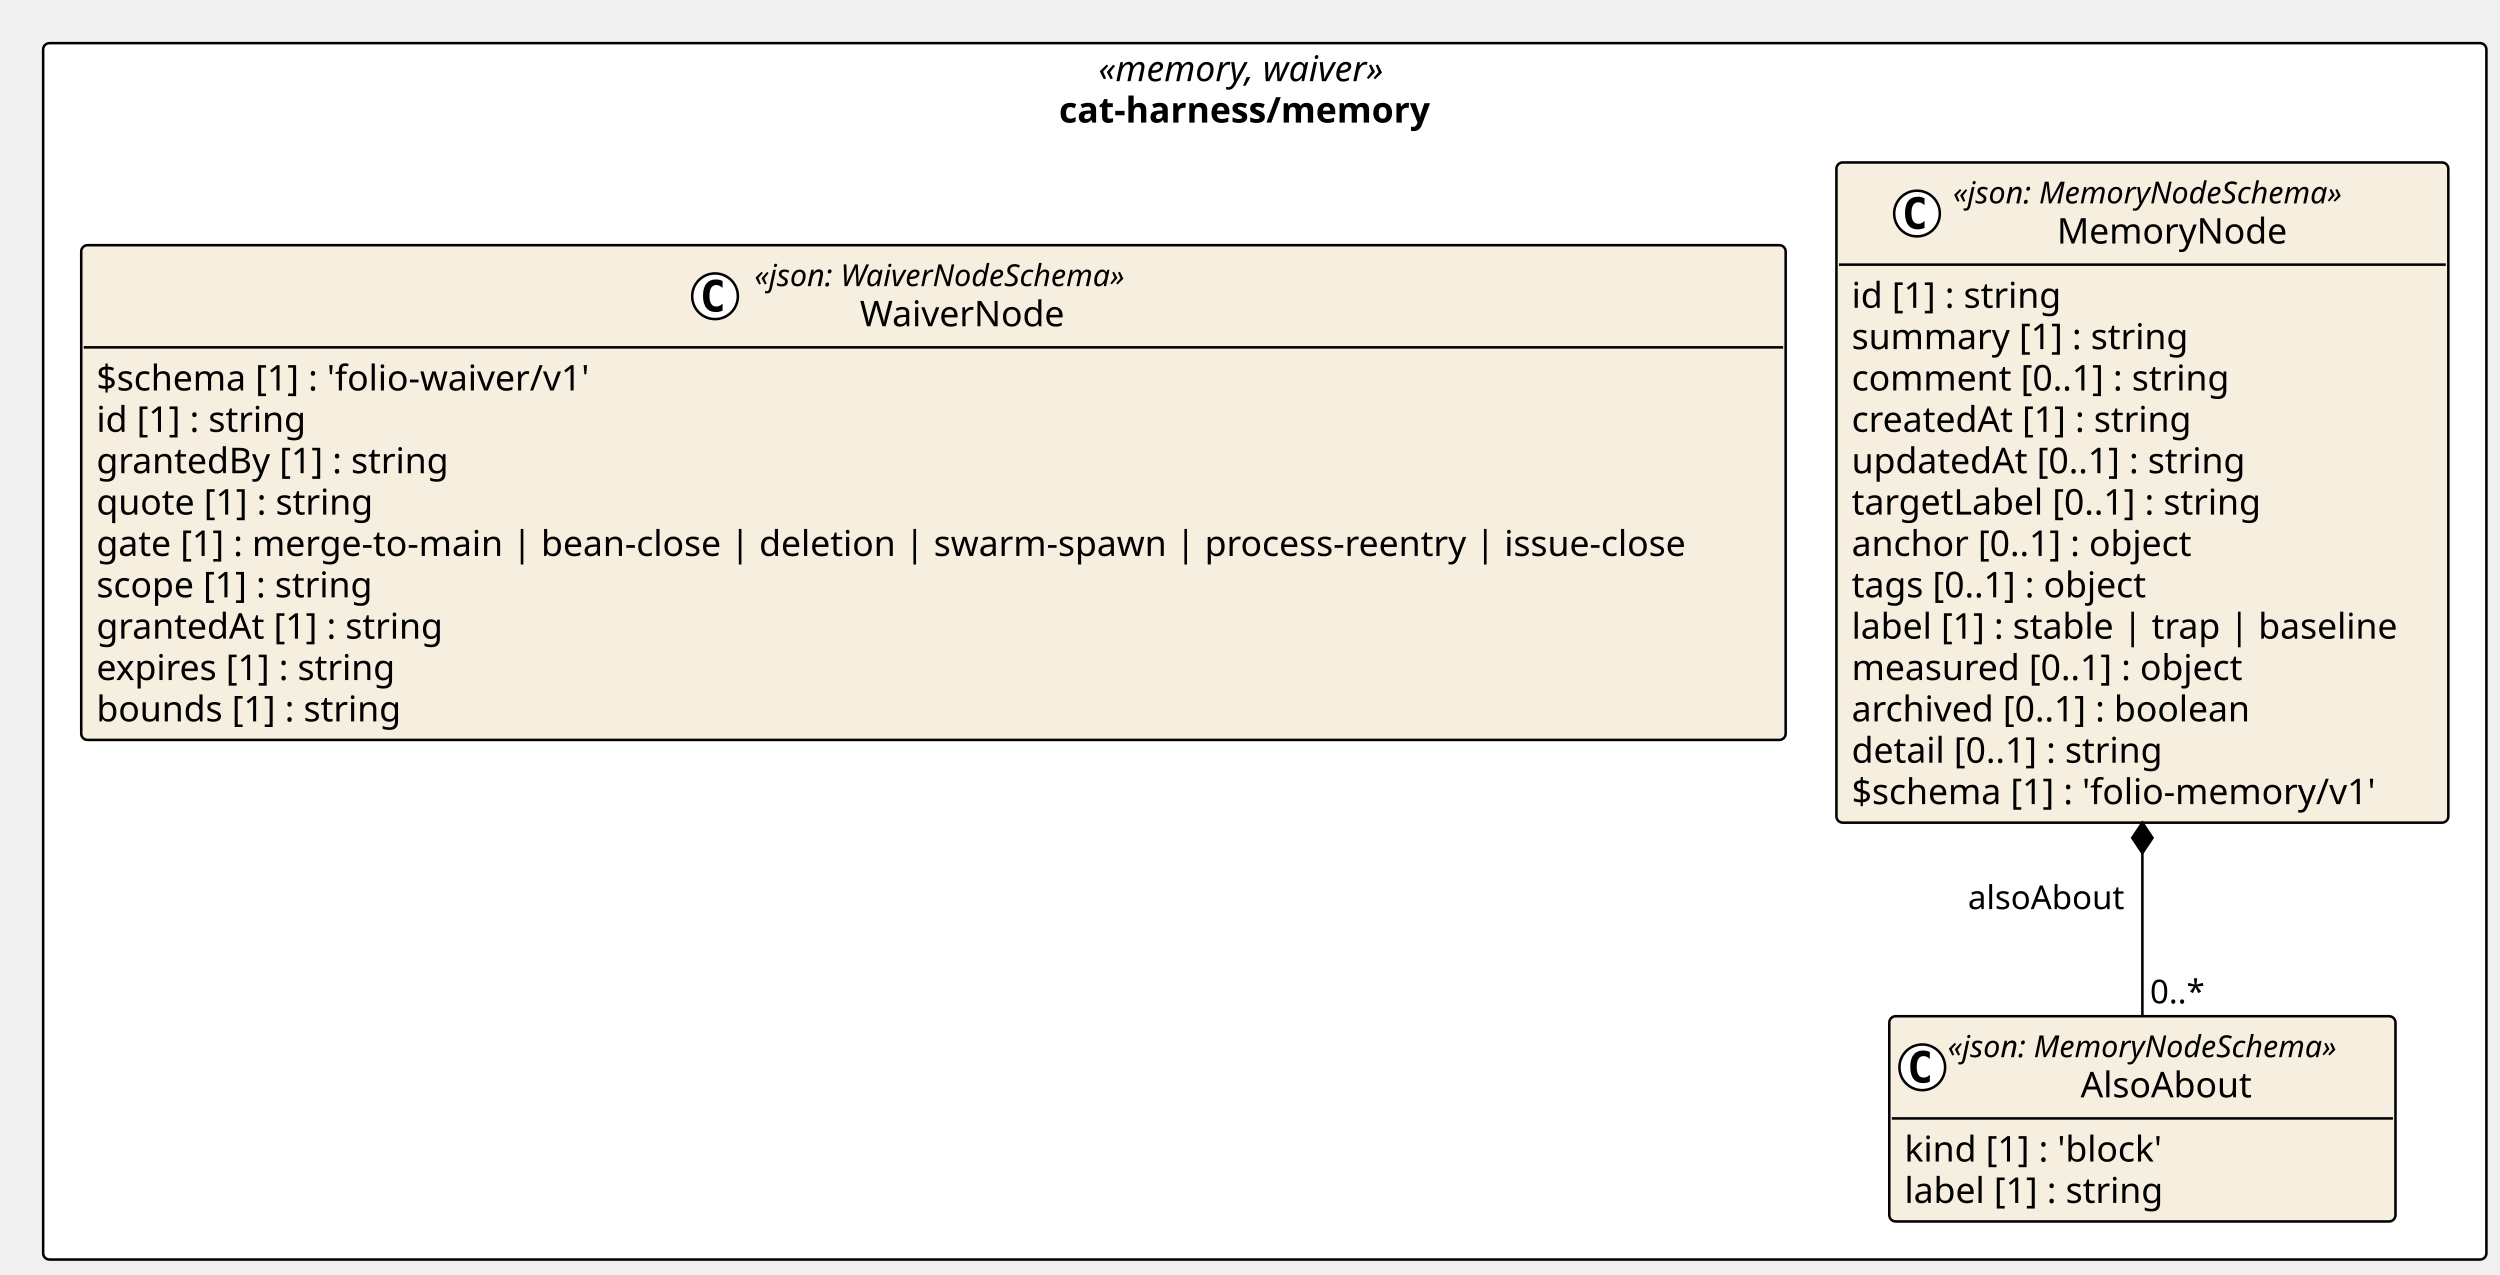
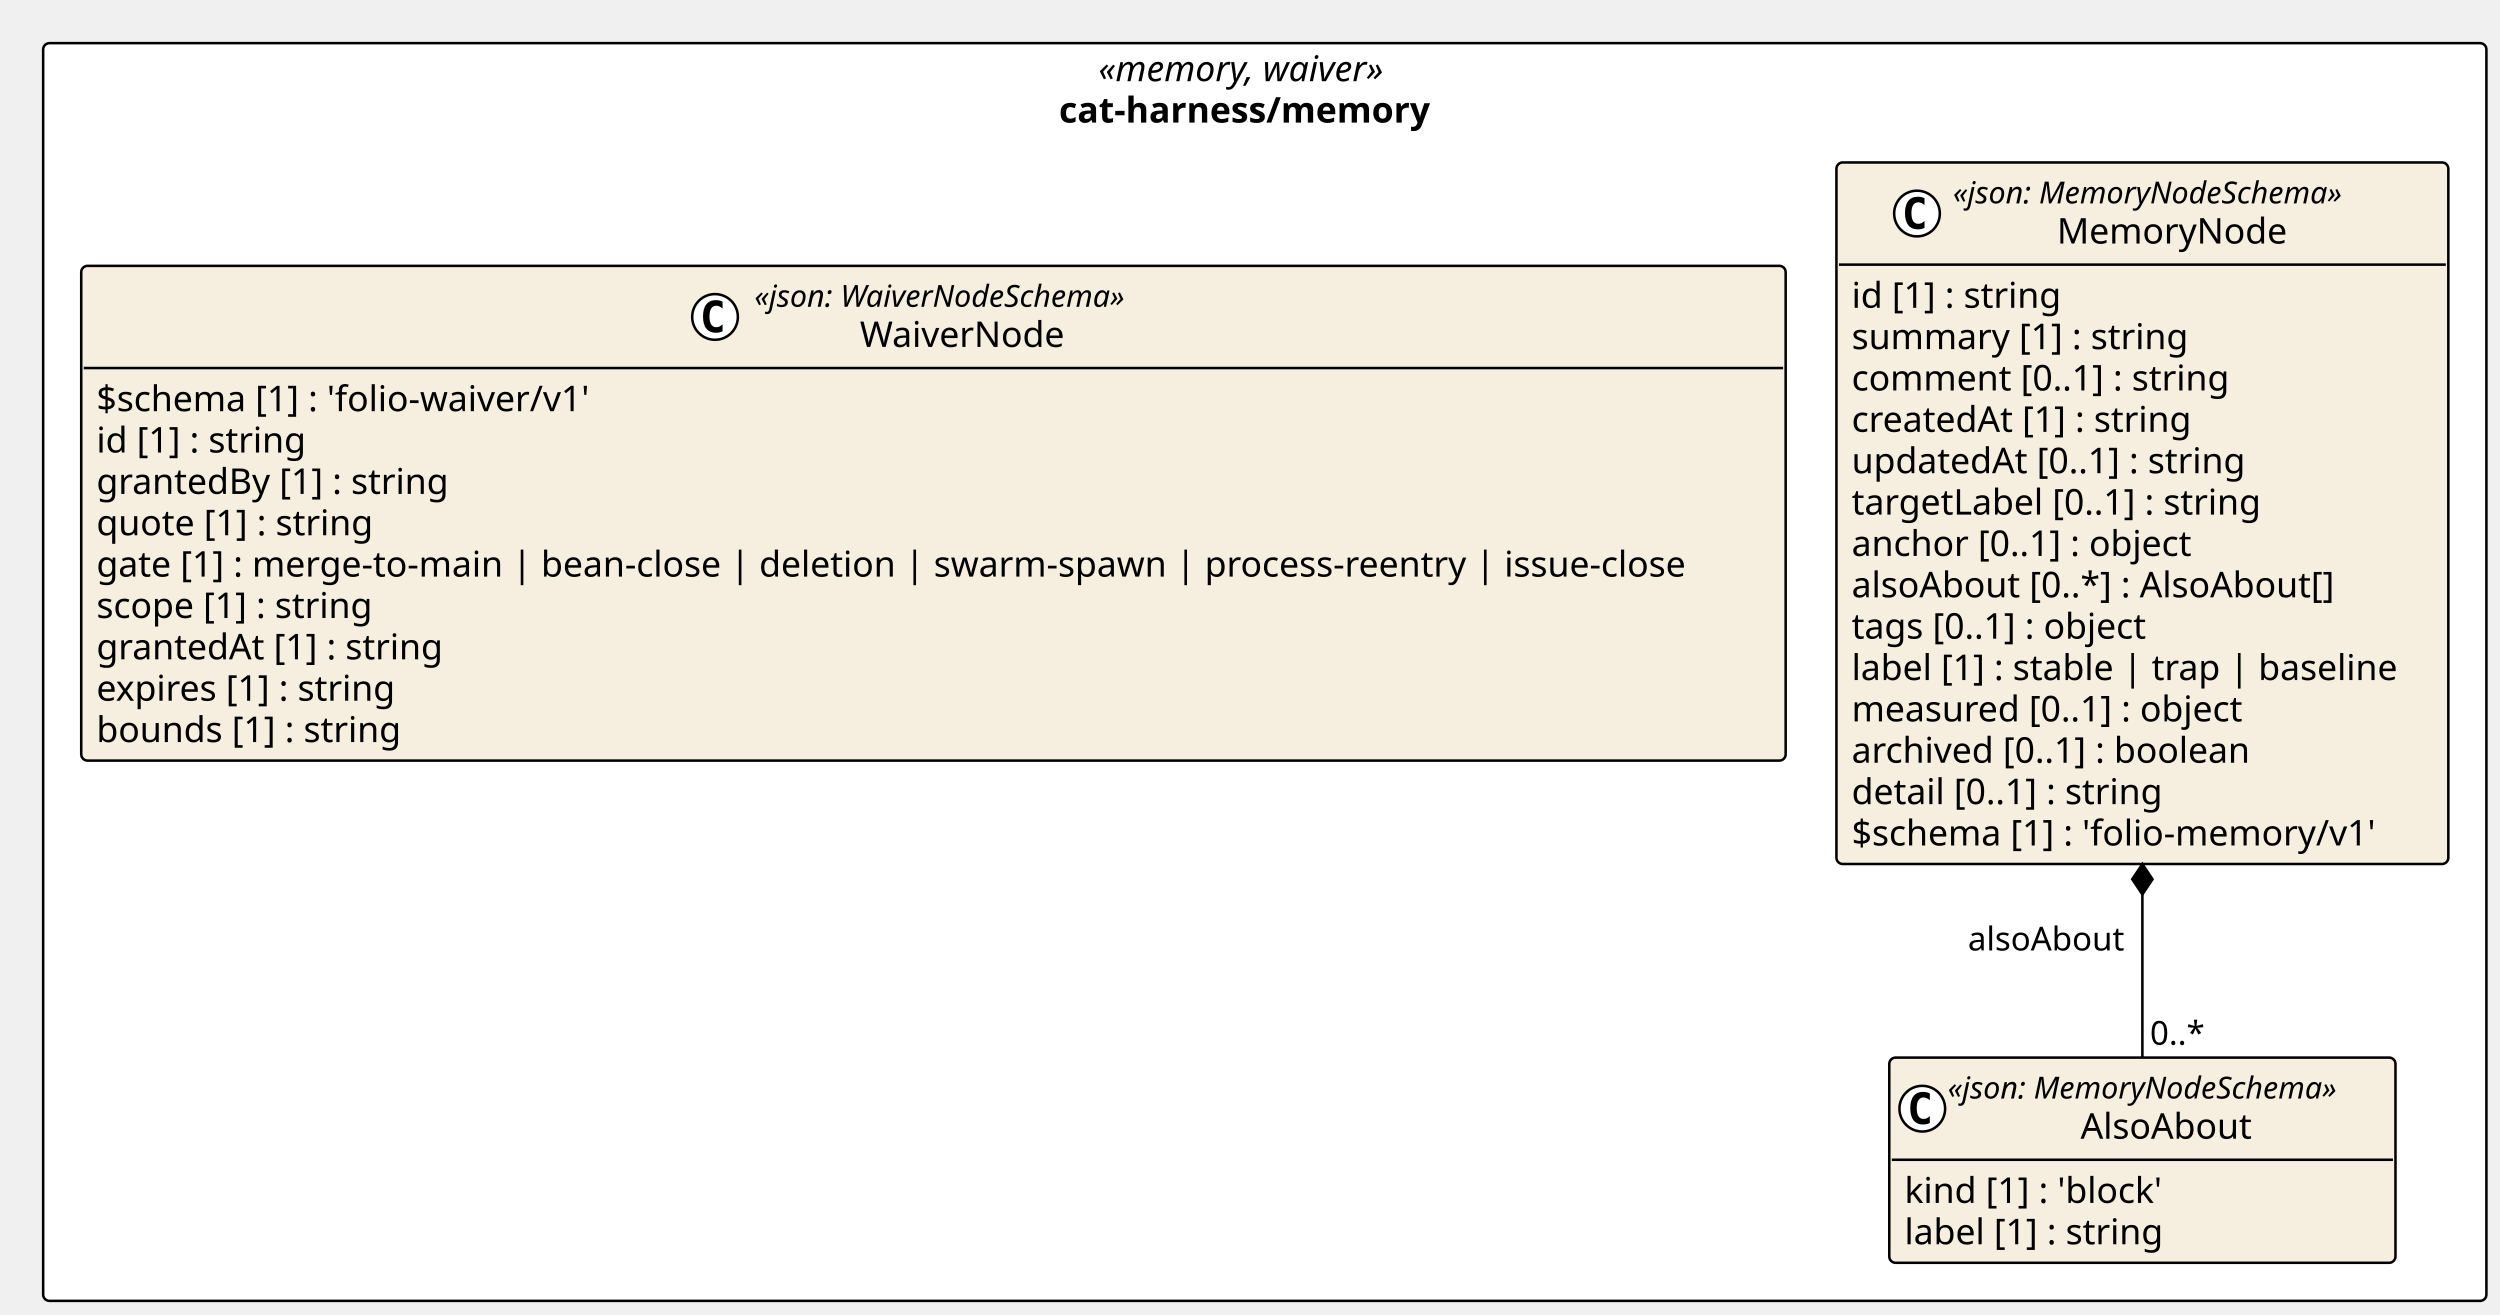
- <svg xmlns="http://www.w3.org/2000/svg" contentStyleType="text/css" height="502px" preserveAspectRatio="none" style="width:985px;height:502px;background:#FFFFFF;" version="1.1" viewBox="0 0 985 502" width="985px" zoomAndPan="magnify">
+ <svg xmlns="http://www.w3.org/2000/svg" contentStyleType="text/css" height="518px" preserveAspectRatio="none" style="width:985px;height:518px;background:#FFFFFF;" version="1.1" viewBox="0 0 985 518" width="985px" zoomAndPan="magnify">
  <defs />
  <g>
-     <rect fill="#FFFFFF" height="479.25" rx="2.5" ry="2.5" style="stroke:#000000;stroke-width:1.0;" width="962.644" x="17" y="17" />
+     <rect fill="#FFFFFF" height="495.547" rx="2.5" ry="2.5" style="stroke:#000000;stroke-width:1.0;" width="962.644" x="17" y="17" />
    <text fill="#000000" font-family="Verdana" font-size="14" font-style="italic" lengthAdjust="spacing" textLength="131.1" x="432.772" y="31.995">«memory, waiver»</text>
    <text fill="#000000" font-family="Verdana" font-size="14" font-weight="bold" lengthAdjust="spacing" textLength="162.128" x="417.258" y="48.292">cat-harness/memory</text>
    <g id="elem_cat_harness_memory_AlsoAbout">
-       <rect codeLine="11" fill="#F6EEDF" height="80.859" id="cat_harness_memory_AlsoAbout" rx="2.5" ry="2.5" style="stroke:#000000;stroke-width:1.0;" width="199.441" x="744.377" y="400.391" />
-       <ellipse cx="757.377" cy="420.523" fill="#FFFFFF" rx="9" ry="9" style="stroke:#000000;stroke-width:1.0;" />
-       <path d="M760.346,426.164 Q759.768,426.461 759.127,426.602 Q758.487,426.758 757.784,426.758 Q755.284,426.758 753.956,425.117 Q752.643,423.461 752.643,420.336 Q752.643,417.211 753.956,415.555 Q755.284,413.898 757.784,413.898 Q758.487,413.898 759.127,414.055 Q759.784,414.211 760.346,414.508 L760.346,417.227 Q759.721,416.648 759.127,416.383 Q758.534,416.102 757.909,416.102 Q756.565,416.102 755.877,417.18 Q755.19,418.242 755.19,420.336 Q755.19,422.43 755.877,423.508 Q756.565,424.57 757.909,424.57 Q758.534,424.57 759.127,424.305 Q759.721,424.023 760.346,423.445 L760.346,426.164 Z " fill="#000000" />
-       <text fill="#000000" font-family="Verdana" font-size="12" font-style="italic" lengthAdjust="spacing" textLength="175.441" x="767.377" y="416.529">«json: MemoryNodeSchema»</text>
-       <text fill="#000000" font-family="Verdana" font-size="14" lengthAdjust="spacing" textLength="70.718" x="819.739" y="432.354">AlsoAbout</text>
-       <line style="stroke:#000000;stroke-width:1.0;" x1="745.377" x2="942.819" y1="440.656" y2="440.656" />
-       <text fill="#000000" font-family="Verdana" font-size="14" lengthAdjust="spacing" textLength="112.499" x="750.377" y="457.651">kind [1] : 'block'</text>
-       <text fill="#000000" font-family="Verdana" font-size="14" lengthAdjust="spacing" textLength="111.945" x="750.377" y="473.948">label [1] : string</text>
+       <rect codeLine="11" fill="#F6EEDF" height="80.859" id="cat_harness_memory_AlsoAbout" rx="2.5" ry="2.5" style="stroke:#000000;stroke-width:1.0;" width="199.441" x="744.377" y="416.688" />
+       <ellipse cx="757.377" cy="436.82" fill="#FFFFFF" rx="9" ry="9" style="stroke:#000000;stroke-width:1.0;" />
+       <path d="M760.346,442.461 Q759.768,442.758 759.127,442.898 Q758.487,443.055 757.784,443.055 Q755.284,443.055 753.956,441.414 Q752.643,439.758 752.643,436.633 Q752.643,433.508 753.956,431.852 Q755.284,430.195 757.784,430.195 Q758.487,430.195 759.127,430.352 Q759.784,430.508 760.346,430.805 L760.346,433.523 Q759.721,432.945 759.127,432.68 Q758.534,432.398 757.909,432.398 Q756.565,432.398 755.877,433.477 Q755.19,434.539 755.19,436.633 Q755.19,438.727 755.877,439.805 Q756.565,440.867 757.909,440.867 Q758.534,440.867 759.127,440.602 Q759.721,440.32 760.346,439.742 L760.346,442.461 Z " fill="#000000" />
+       <text fill="#000000" font-family="Verdana" font-size="12" font-style="italic" lengthAdjust="spacing" textLength="175.441" x="767.377" y="432.826">«json: MemoryNodeSchema»</text>
+       <text fill="#000000" font-family="Verdana" font-size="14" lengthAdjust="spacing" textLength="70.718" x="819.739" y="448.651">AlsoAbout</text>
+       <line style="stroke:#000000;stroke-width:1.0;" x1="745.377" x2="942.819" y1="456.953" y2="456.953" />
+       <text fill="#000000" font-family="Verdana" font-size="14" lengthAdjust="spacing" textLength="112.499" x="750.377" y="473.948">kind [1] : 'block'</text>
+       <text fill="#000000" font-family="Verdana" font-size="14" lengthAdjust="spacing" textLength="111.945" x="750.377" y="490.245">label [1] : string</text>
    </g>
    <g id="elem_cat_harness_memory_MemoryNode">
-       <rect codeLine="15" fill="#F6EEDF" height="260.125" id="cat_harness_memory_MemoryNode" rx="2.5" ry="2.5" style="stroke:#000000;stroke-width:1.0;" width="241.093" x="723.552" y="64" />
+       <rect codeLine="15" fill="#F6EEDF" height="276.422" id="cat_harness_memory_MemoryNode" rx="2.5" ry="2.5" style="stroke:#000000;stroke-width:1.0;" width="241.093" x="723.552" y="64" />
      <ellipse cx="755.295" cy="84.133" fill="#FFFFFF" rx="9" ry="9" style="stroke:#000000;stroke-width:1.0;" />
      <path d="M758.264,89.773 Q757.686,90.07 757.045,90.211 Q756.404,90.367 755.701,90.367 Q753.201,90.367 751.873,88.727 Q750.561,87.07 750.561,83.945 Q750.561,80.82 751.873,79.164 Q753.201,77.508 755.701,77.508 Q756.404,77.508 757.045,77.664 Q757.701,77.82 758.264,78.117 L758.264,80.836 Q757.639,80.258 757.045,79.992 Q756.451,79.711 755.826,79.711 Q754.482,79.711 753.795,80.789 Q753.107,81.852 753.107,83.945 Q753.107,86.039 753.795,87.117 Q754.482,88.18 755.826,88.18 Q756.451,88.18 757.045,87.914 Q757.639,87.633 758.264,87.055 L758.264,89.773 Z " fill="#000000" />
      <text fill="#000000" font-family="Verdana" font-size="12" font-style="italic" lengthAdjust="spacing" textLength="175.441" x="769.46" y="80.139">«json: MemoryNodeSchema»</text>
      <text fill="#000000" font-family="Verdana" font-size="14" lengthAdjust="spacing" textLength="93.475" x="810.443" y="95.964">MemoryNode</text>
      <line style="stroke:#000000;stroke-width:1.0;" x1="724.552" x2="963.644" y1="104.266" y2="104.266" />
      <text fill="#000000" font-family="Verdana" font-size="14" lengthAdjust="spacing" textLength="90.863" x="729.552" y="121.261">id [1] : string</text>
      <text fill="#000000" font-family="Verdana" font-size="14" lengthAdjust="spacing" textLength="144.149" x="729.552" y="137.558">summary [1] : string</text>
      <text fill="#000000" font-family="Verdana" font-size="14" lengthAdjust="spacing" textLength="162.408" x="729.552" y="153.855">comment [0..1] : string</text>
      <text fill="#000000" font-family="Verdana" font-size="14" lengthAdjust="spacing" textLength="146.788" x="729.552" y="170.151">createdAt [1] : string</text>
      <text fill="#000000" font-family="Verdana" font-size="14" lengthAdjust="spacing" textLength="169.176" x="729.552" y="186.448">updatedAt [0..1] : string</text>
      <text fill="#000000" font-family="Verdana" font-size="14" lengthAdjust="spacing" textLength="176.477" x="729.552" y="202.745">targetLabel [0..1] : string</text>
      <text fill="#000000" font-family="Verdana" font-size="14" lengthAdjust="spacing" textLength="147.191" x="729.552" y="219.042">anchor [0..1] : object</text>
-       <text fill="#000000" font-family="Verdana" font-size="14" lengthAdjust="spacing" textLength="129.097" x="729.552" y="235.339">tags [0..1] : object</text>
-       <text fill="#000000" font-family="Verdana" font-size="14" lengthAdjust="spacing" textLength="229.093" x="729.552" y="251.636">label [1] : stable | trap | baseline</text>
-       <text fill="#000000" font-family="Verdana" font-size="14" lengthAdjust="spacing" textLength="169.101" x="729.552" y="267.933">measured [0..1] : object</text>
-       <text fill="#000000" font-family="Verdana" font-size="14" lengthAdjust="spacing" textLength="172.259" x="729.552" y="284.229">archived [0..1] : boolean</text>
-       <text fill="#000000" font-family="Verdana" font-size="14" lengthAdjust="spacing" textLength="135.242" x="729.552" y="300.526">detail [0..1] : string</text>
-       <text fill="#000000" font-family="Verdana" font-size="14" lengthAdjust="spacing" textLength="224.492" x="729.552" y="316.823">$schema [1] : 'folio-memory/v1'</text>
+       <text fill="#000000" font-family="Verdana" font-size="14" lengthAdjust="spacing" textLength="205.16" x="729.552" y="235.339">alsoAbout [0..*] : AlsoAbout[]</text>
+       <text fill="#000000" font-family="Verdana" font-size="14" lengthAdjust="spacing" textLength="129.097" x="729.552" y="251.636">tags [0..1] : object</text>
+       <text fill="#000000" font-family="Verdana" font-size="14" lengthAdjust="spacing" textLength="229.093" x="729.552" y="267.933">label [1] : stable | trap | baseline</text>
+       <text fill="#000000" font-family="Verdana" font-size="14" lengthAdjust="spacing" textLength="169.101" x="729.552" y="284.229">measured [0..1] : object</text>
+       <text fill="#000000" font-family="Verdana" font-size="14" lengthAdjust="spacing" textLength="172.259" x="729.552" y="300.526">archived [0..1] : boolean</text>
+       <text fill="#000000" font-family="Verdana" font-size="14" lengthAdjust="spacing" textLength="135.242" x="729.552" y="316.823">detail [0..1] : string</text>
+       <text fill="#000000" font-family="Verdana" font-size="14" lengthAdjust="spacing" textLength="224.492" x="729.552" y="333.12">$schema [1] : 'folio-memory/v1'</text>
    </g>
    <g id="elem_cat_harness_memory_WaiverNode">
-       <rect codeLine="30" fill="#F6EEDF" height="194.938" id="cat_harness_memory_WaiverNode" rx="2.5" ry="2.5" style="stroke:#000000;stroke-width:1.0;" width="671.552" x="32" y="96.594" />
-       <ellipse cx="281.721" cy="116.727" fill="#FFFFFF" rx="9" ry="9" style="stroke:#000000;stroke-width:1.0;" />
-       <path d="M284.69,122.367 Q284.112,122.664 283.471,122.805 Q282.831,122.961 282.127,122.961 Q279.627,122.961 278.299,121.32 Q276.987,119.664 276.987,116.539 Q276.987,113.414 278.299,111.758 Q279.627,110.102 282.127,110.102 Q282.831,110.102 283.471,110.258 Q284.127,110.414 284.69,110.711 L284.69,113.43 Q284.065,112.852 283.471,112.586 Q282.877,112.305 282.252,112.305 Q280.909,112.305 280.221,113.383 Q279.534,114.445 279.534,116.539 Q279.534,118.633 280.221,119.711 Q280.909,120.773 282.252,120.773 Q282.877,120.773 283.471,120.508 Q284.065,120.227 284.69,119.648 L284.69,122.367 Z " fill="#000000" />
-       <text fill="#000000" font-family="Verdana" font-size="12" font-style="italic" lengthAdjust="spacing" textLength="168.609" x="297.221" y="112.732">«json: WaiverNodeSchema»</text>
-       <text fill="#000000" font-family="Verdana" font-size="14" lengthAdjust="spacing" textLength="85.504" x="338.774" y="128.558">WaiverNode</text>
-       <line style="stroke:#000000;stroke-width:1.0;" x1="33" x2="702.552" y1="136.859" y2="136.859" />
-       <text fill="#000000" font-family="Verdana" font-size="14" lengthAdjust="spacing" textLength="212.57" x="38" y="153.855">$schema [1] : 'folio-waiver/v1'</text>
-       <text fill="#000000" font-family="Verdana" font-size="14" lengthAdjust="spacing" textLength="90.863" x="38" y="170.151">id [1] : string</text>
-       <text fill="#000000" font-family="Verdana" font-size="14" lengthAdjust="spacing" textLength="151.06" x="38" y="186.448">grantedBy [1] : string</text>
-       <text fill="#000000" font-family="Verdana" font-size="14" lengthAdjust="spacing" textLength="118.515" x="38" y="202.745">quote [1] : string</text>
-       <text fill="#000000" font-family="Verdana" font-size="14" lengthAdjust="spacing" textLength="659.552" x="38" y="219.042">gate [1] : merge-to-main | bean-close | deletion | swarm-spawn | process-reentry | issue-close</text>
-       <text fill="#000000" font-family="Verdana" font-size="14" lengthAdjust="spacing" textLength="119.144" x="38" y="235.339">scope [1] : string</text>
-       <text fill="#000000" font-family="Verdana" font-size="14" lengthAdjust="spacing" textLength="148.237" x="38" y="251.636">grantedAt [1] : string</text>
-       <text fill="#000000" font-family="Verdana" font-size="14" lengthAdjust="spacing" textLength="129.425" x="38" y="267.933">expires [1] : string</text>
-       <text fill="#000000" font-family="Verdana" font-size="14" lengthAdjust="spacing" textLength="129.466" x="38" y="284.229">bounds [1] : string</text>
+       <rect codeLine="31" fill="#F6EEDF" height="194.938" id="cat_harness_memory_WaiverNode" rx="2.5" ry="2.5" style="stroke:#000000;stroke-width:1.0;" width="671.552" x="32" y="104.742" />
+       <ellipse cx="281.721" cy="124.875" fill="#FFFFFF" rx="9" ry="9" style="stroke:#000000;stroke-width:1.0;" />
+       <path d="M284.69,130.516 Q284.112,130.812 283.471,130.953 Q282.831,131.109 282.127,131.109 Q279.627,131.109 278.299,129.469 Q276.987,127.812 276.987,124.688 Q276.987,121.562 278.299,119.906 Q279.627,118.25 282.127,118.25 Q282.831,118.25 283.471,118.406 Q284.127,118.562 284.69,118.859 L284.69,121.578 Q284.065,121 283.471,120.734 Q282.877,120.453 282.252,120.453 Q280.909,120.453 280.221,121.531 Q279.534,122.594 279.534,124.688 Q279.534,126.781 280.221,127.859 Q280.909,128.922 282.252,128.922 Q282.877,128.922 283.471,128.656 Q284.065,128.375 284.69,127.797 L284.69,130.516 Z " fill="#000000" />
+       <text fill="#000000" font-family="Verdana" font-size="12" font-style="italic" lengthAdjust="spacing" textLength="168.609" x="297.221" y="120.881">«json: WaiverNodeSchema»</text>
+       <text fill="#000000" font-family="Verdana" font-size="14" lengthAdjust="spacing" textLength="85.504" x="338.774" y="136.706">WaiverNode</text>
+       <line style="stroke:#000000;stroke-width:1.0;" x1="33" x2="702.552" y1="145.008" y2="145.008" />
+       <text fill="#000000" font-family="Verdana" font-size="14" lengthAdjust="spacing" textLength="212.57" x="38" y="162.003">$schema [1] : 'folio-waiver/v1'</text>
+       <text fill="#000000" font-family="Verdana" font-size="14" lengthAdjust="spacing" textLength="90.863" x="38" y="178.3">id [1] : string</text>
+       <text fill="#000000" font-family="Verdana" font-size="14" lengthAdjust="spacing" textLength="151.06" x="38" y="194.597">grantedBy [1] : string</text>
+       <text fill="#000000" font-family="Verdana" font-size="14" lengthAdjust="spacing" textLength="118.515" x="38" y="210.894">quote [1] : string</text>
+       <text fill="#000000" font-family="Verdana" font-size="14" lengthAdjust="spacing" textLength="659.552" x="38" y="227.19">gate [1] : merge-to-main | bean-close | deletion | swarm-spawn | process-reentry | issue-close</text>
+       <text fill="#000000" font-family="Verdana" font-size="14" lengthAdjust="spacing" textLength="119.144" x="38" y="243.487">scope [1] : string</text>
+       <text fill="#000000" font-family="Verdana" font-size="14" lengthAdjust="spacing" textLength="148.237" x="38" y="259.784">grantedAt [1] : string</text>
+       <text fill="#000000" font-family="Verdana" font-size="14" lengthAdjust="spacing" textLength="129.425" x="38" y="276.081">expires [1] : string</text>
+       <text fill="#000000" font-family="Verdana" font-size="14" lengthAdjust="spacing" textLength="129.466" x="38" y="292.378">bounds [1] : string</text>
    </g>
-     <line style="stroke:#000000;stroke-width:1.0;" x1="844.098" x2="844.098" y1="324.125" y2="400.391" />
-     <polygon fill="#000000" points="844.098,324.125,840.098,330.125,844.098,336.125,848.098,330.125,844.098,324.125" style="stroke:#000000;stroke-width:1.0;" />
-     <text fill="#000000" font-family="Verdana" font-size="13" lengthAdjust="spacing" textLength="64.74" x="775.358" y="358.192">alsoAbout</text>
-     <text fill="#000000" font-family="Verdana" font-size="13" lengthAdjust="spacing" textLength="23.036" x="847.098" y="395.325">0..*</text>
+     <line style="stroke:#000000;stroke-width:1.0;" x1="844.098" x2="844.098" y1="340.422" y2="416.688" />
+     <polygon fill="#000000" points="844.098,340.422,840.098,346.422,844.098,352.422,848.098,346.422,844.098,340.422" style="stroke:#000000;stroke-width:1.0;" />
+     <text fill="#000000" font-family="Verdana" font-size="13" lengthAdjust="spacing" textLength="64.74" x="775.358" y="374.489">alsoAbout</text>
+     <text fill="#000000" font-family="Verdana" font-size="13" lengthAdjust="spacing" textLength="23.036" x="847.098" y="411.622">0..*</text>
  </g>
</svg>
